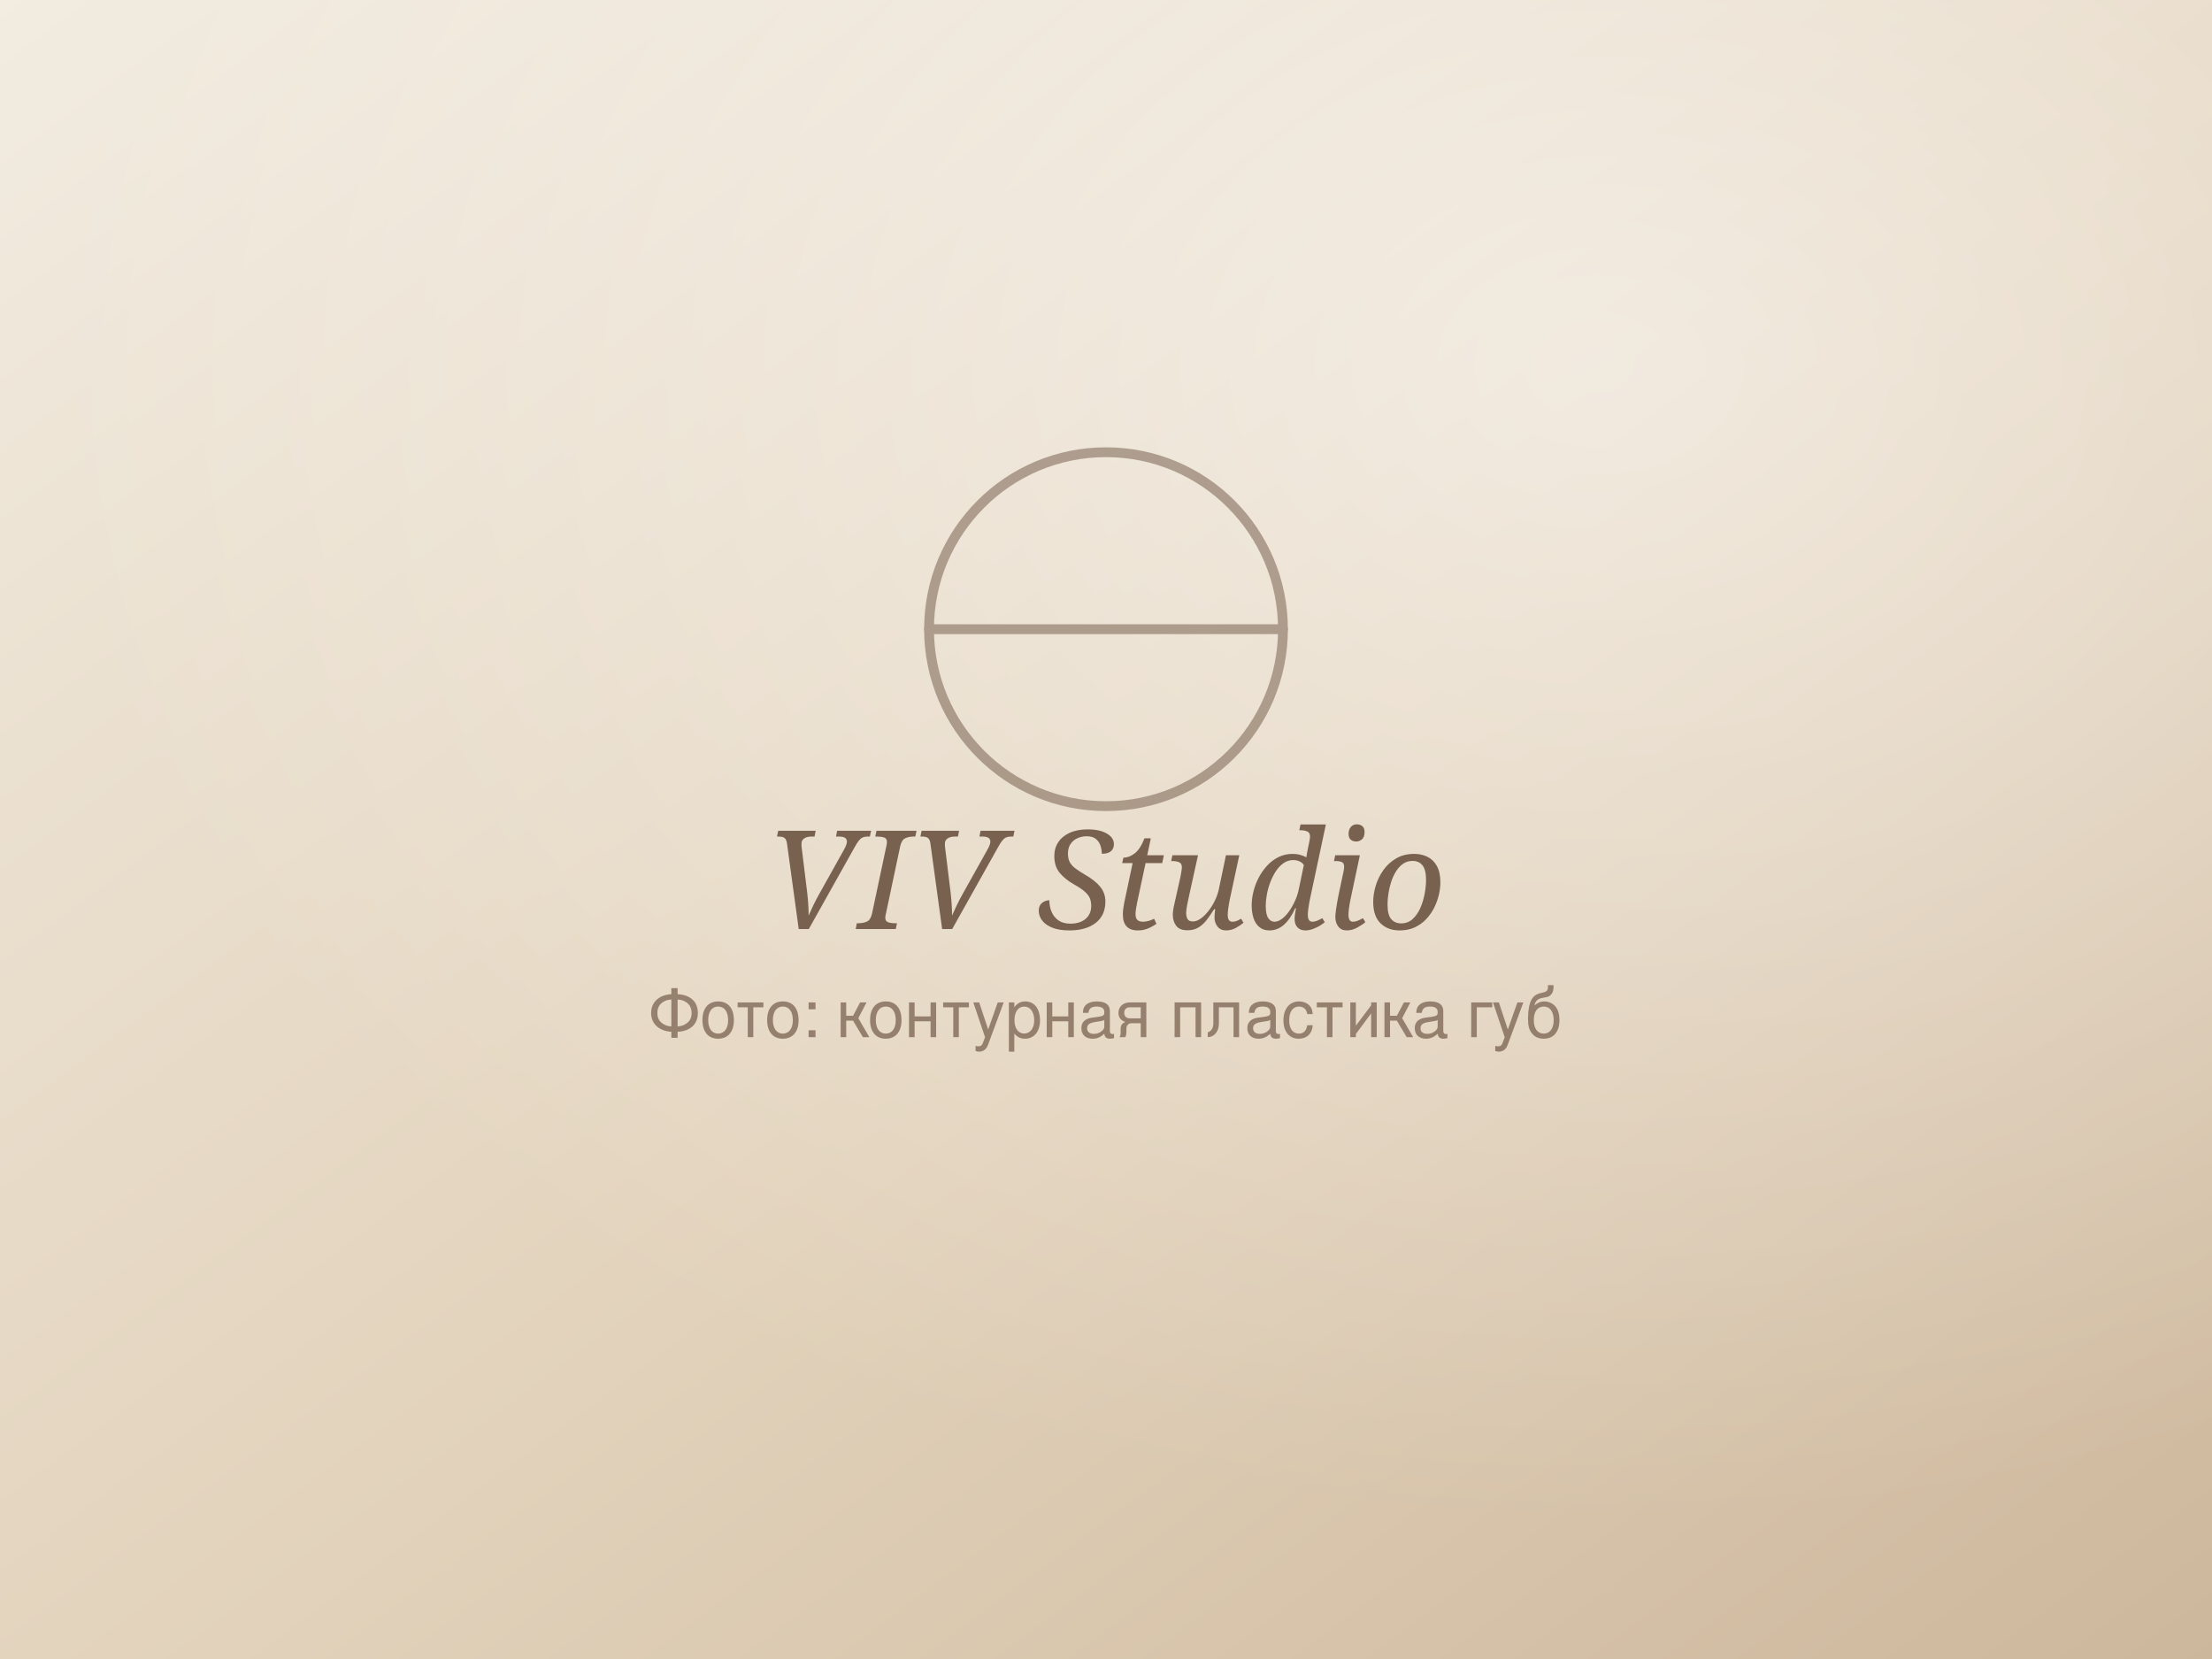
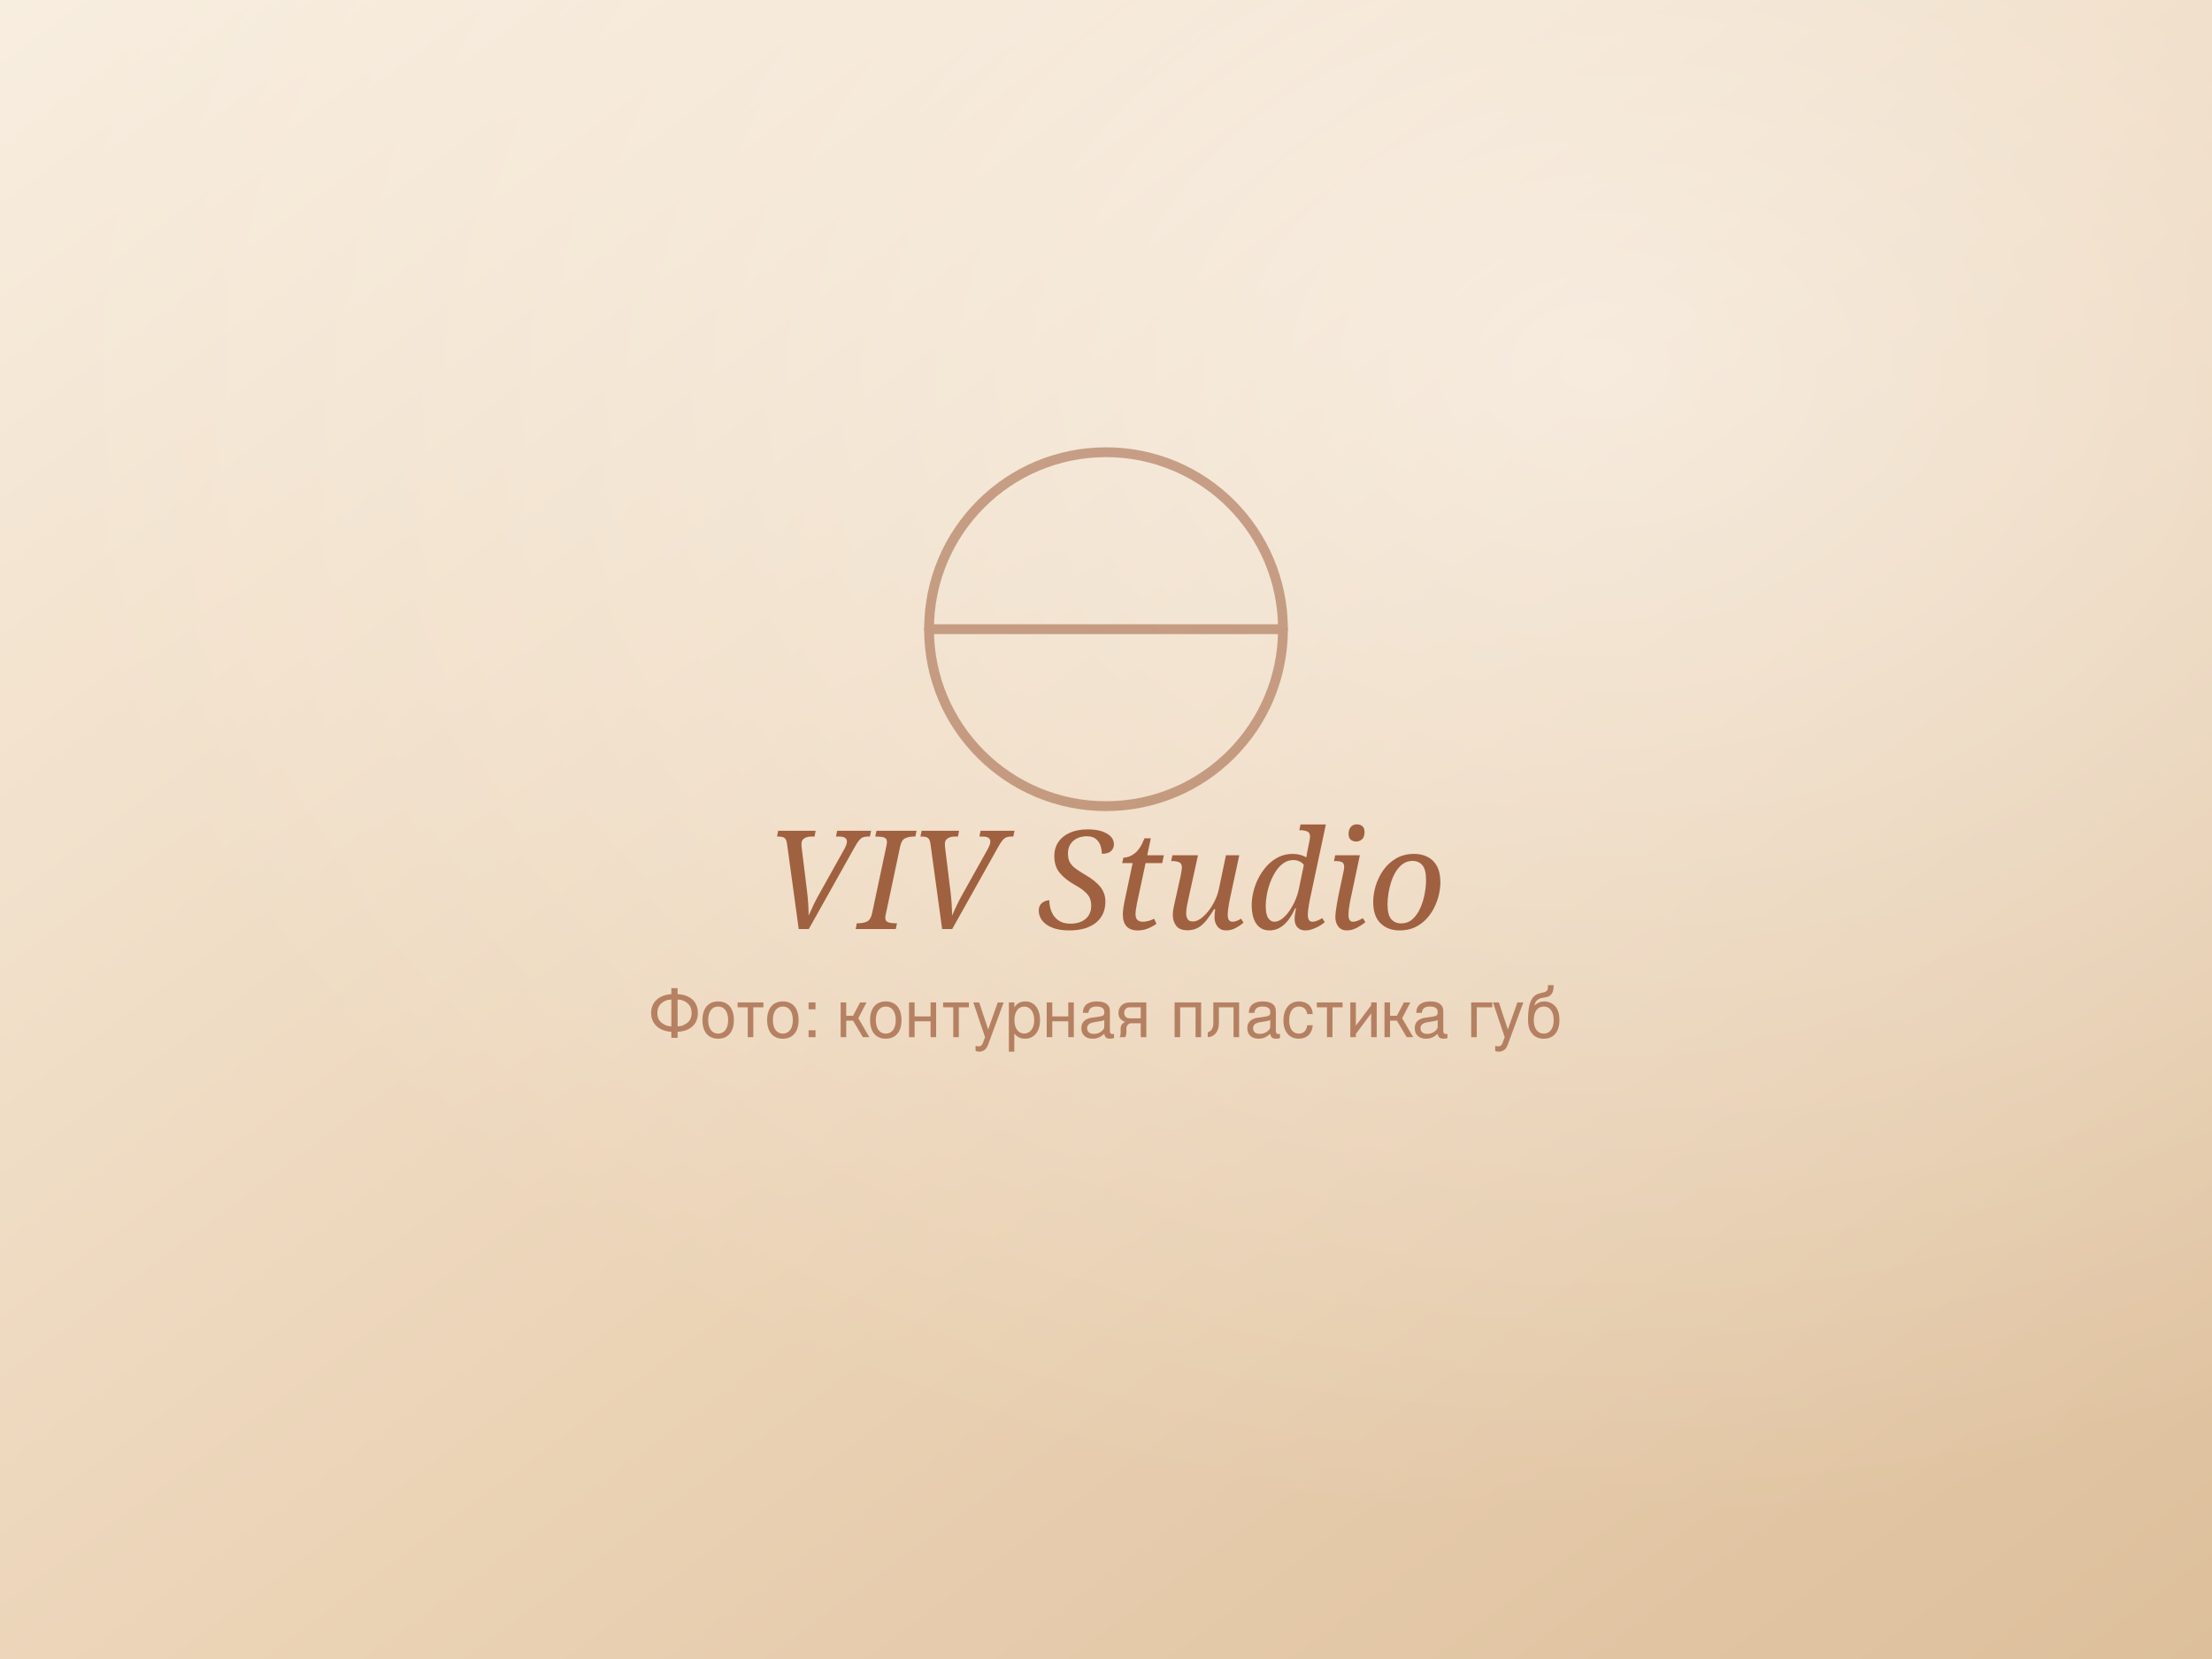
<svg xmlns="http://www.w3.org/2000/svg" viewBox="0 0 900 675" width="900" height="675" role="img">
  <defs>
    <linearGradient id="g" x1="0" y1="0" x2="1" y2="1">
-       <stop offset="0" stop-color="#F2ECE1" />
-       <stop offset=".55" stop-color="#E2D2BB" />
-       <stop offset="1" stop-color="#CDB79C" />
+       <stop offset="0" stop-color="#F8EEE0" />
+       <stop offset=".55" stop-color="#EBD3B6" />
+       <stop offset="1" stop-color="#DDBF9B" />
    </linearGradient>
    <radialGradient id="s" cx=".72" cy=".22" r=".7">
      <stop offset="0" stop-color="#FFFFFF" stop-opacity=".5" />
      <stop offset="1" stop-color="#FFFFFF" stop-opacity="0" />
    </radialGradient>
  </defs>
  <rect width="900" height="675" fill="url(#g)" />
  <rect width="900" height="675" fill="url(#s)" />
-   <g opacity=".45" fill="none" stroke="#5F4533" stroke-width="4.0">
+   <g opacity=".45" fill="none" stroke="#8F4522" stroke-width="4.0">
    <circle cx="450.0" cy="256" r="72" />
    <path d="M378 256 l144 0" stroke-linecap="round" />
  </g>
-   <text x="50%" y="378" text-anchor="middle" font-family="Georgia,serif" font-style="italic" font-size="56" fill="#5F4533" opacity=".82">VIV Studio</text>
-   <text x="50%" y="422" text-anchor="middle" font-family="Helvetica,Arial,sans-serif" font-size="27" fill="#5F4533" opacity=".6">Фото: контурная пластика губ</text>
+   <text x="50%" y="378" text-anchor="middle" font-family="Georgia,serif" font-style="italic" font-size="56" fill="#8F4522" opacity=".82">VIV Studio</text>
+   <text x="50%" y="422" text-anchor="middle" font-family="Helvetica,Arial,sans-serif" font-size="27" fill="#8F4522" opacity=".6">Фото: контурная пластика губ</text>
</svg>
